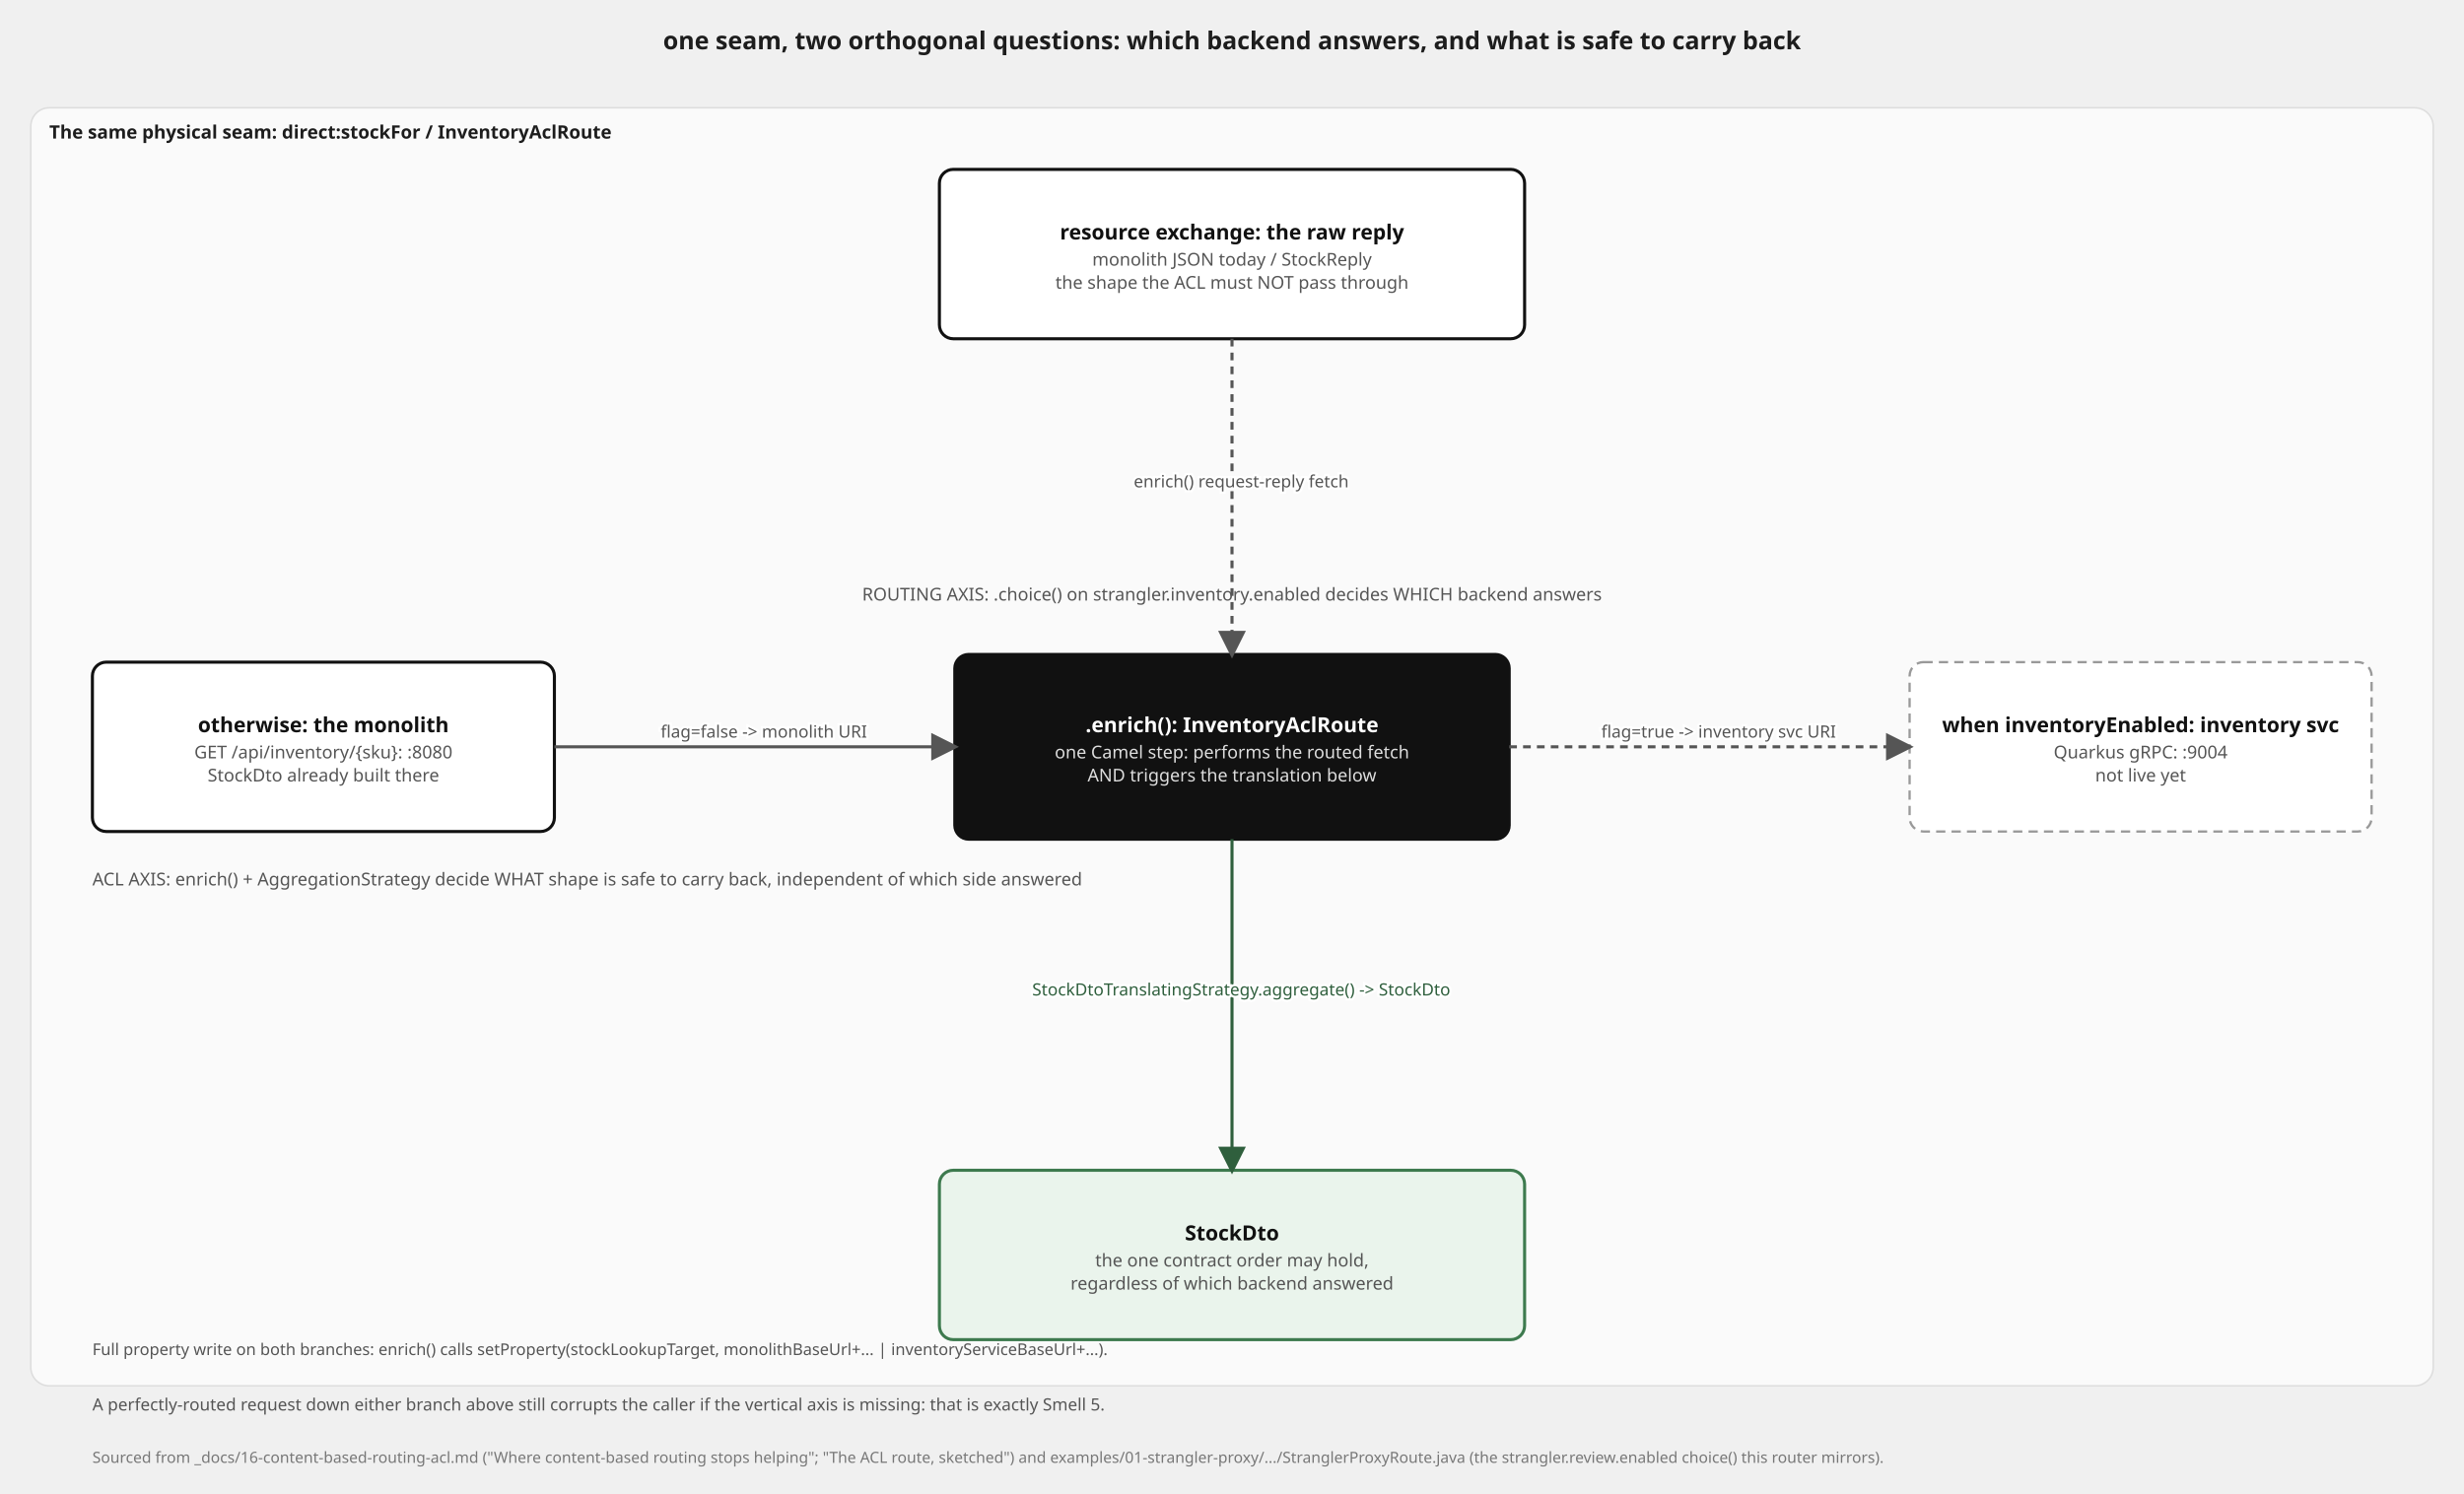
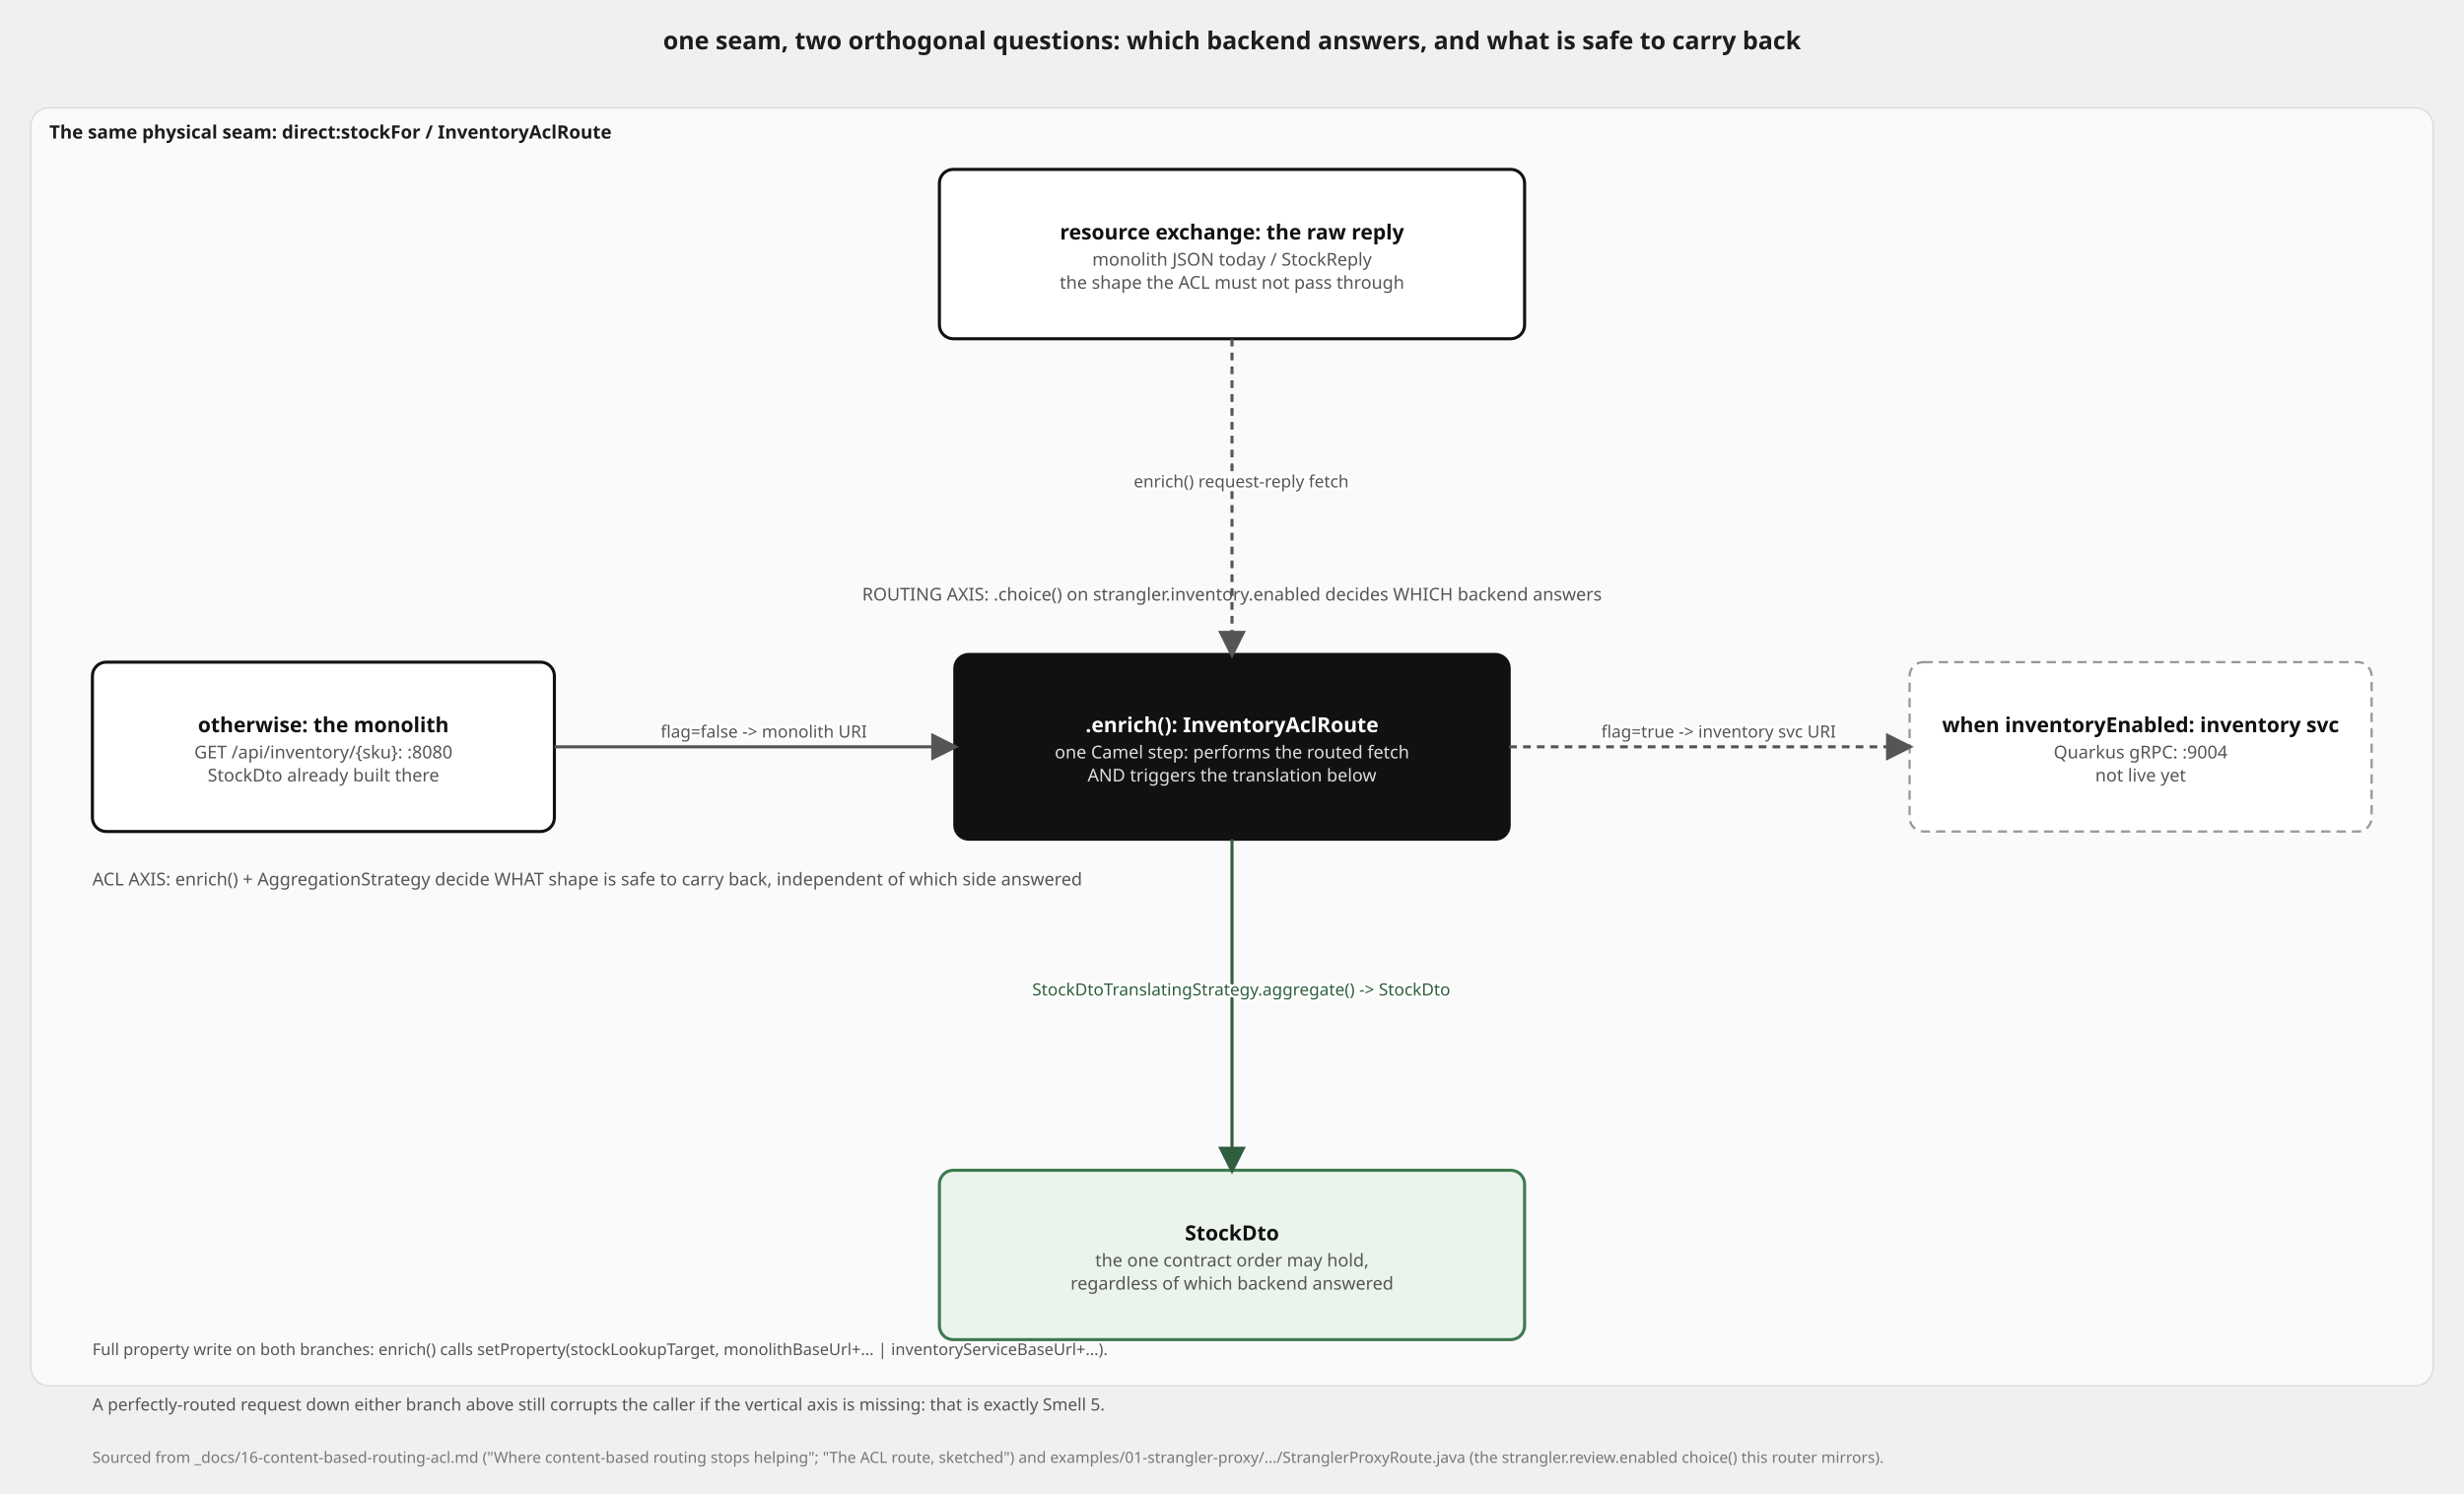
<svg xmlns="http://www.w3.org/2000/svg" viewBox="0 0 1600 970" font-family="'Red Hat Text', system-ui, sans-serif" role="img">
  <defs>
    <marker id="a" viewBox="0 0 10 10" refX="8.5" refY="5" markerWidth="9" markerHeight="9" orient="auto-start-reverse">
      <path d="M0,0 L10,5 L0,10 z" fill="#555" />
    </marker>
    <marker id="am" viewBox="0 0 10 10" refX="8.5" refY="5" markerWidth="9" markerHeight="9" orient="auto-start-reverse">
      <path d="M0,0 L10,5 L0,10 z" fill="#2f5f3d" />
    </marker>
  </defs>
  <rect x="20" y="70" width="1560" height="830" rx="12" fill="#fafafa" stroke="#ddd" />
  <text x="32" y="90" font-size="12" font-weight="700" fill="#1d1d1d">The same physical seam: direct:stockFor / InventoryAclRoute</text>
  <rect x="620.0" y="425.0" width="360" height="120" rx="9" fill="#111111" stroke="#111111" stroke-width="2" />
  <text x="800.0" y="475.5" font-size="13.5" font-weight="700" fill="#ffffff" text-anchor="middle">.enrich(): InventoryAclRoute</text>
  <text x="800.0" y="492.5" font-size="11.5" fill="#dddddd" text-anchor="middle">one Camel step: performs the routed fetch</text>
  <text x="800.0" y="507.5" font-size="11.5" fill="#dddddd" text-anchor="middle">AND triggers the translation below</text>
  <rect x="60" y="430.0" width="300" height="110" rx="9" fill="#ffffff" stroke="#111111" stroke-width="2" />
  <text x="210.0" y="475.5" font-size="13.5" font-weight="700" fill="#111111" text-anchor="middle">otherwise: the monolith</text>
  <text x="210.0" y="492.5" font-size="11.5" fill="#555555" text-anchor="middle">GET /api/inventory/{sku}: :8080</text>
  <text x="210.0" y="507.5" font-size="11.5" fill="#555555" text-anchor="middle">StockDto already built there</text>
  <rect x="1240" y="430.0" width="300" height="110" rx="9" fill="#ffffff" stroke="#999999" stroke-width="1.5" stroke-dasharray="6 4" />
  <text x="1390.0" y="475.5" font-size="13.5" font-weight="700" fill="#111111" text-anchor="middle">when inventoryEnabled: inventory svc</text>
  <text x="1390.0" y="492.5" font-size="11.5" fill="#555555" text-anchor="middle">Quarkus gRPC: :9004</text>
  <text x="1390.0" y="507.5" font-size="11.5" fill="#555555" text-anchor="middle">not live yet</text>
  <rect x="610.0" y="110" width="380" height="110" rx="9" fill="#ffffff" stroke="#111111" stroke-width="2" />
  <text x="800.0" y="155.5" font-size="13.5" font-weight="700" fill="#111111" text-anchor="middle">resource exchange: the raw reply</text>
  <text x="800.0" y="172.5" font-size="11.5" fill="#555555" text-anchor="middle">monolith JSON today / StockReply</text>
-   <text x="800.0" y="187.5" font-size="11.5" fill="#555555" text-anchor="middle">the shape the ACL must NOT pass through</text>
+   <text x="800.0" y="187.5" font-size="11.5" fill="#555555" text-anchor="middle">the shape the ACL must not pass through</text>
  <rect x="610.0" y="760" width="380" height="110" rx="9" fill="#eaf4ec" stroke="#3d7a4e" stroke-width="2" />
  <text x="800.0" y="805.5" font-size="13.5" font-weight="700" fill="#111111" text-anchor="middle">StockDto</text>
  <text x="800.0" y="822.5" font-size="11.5" fill="#555555" text-anchor="middle">the one contract order may hold,</text>
  <text x="800.0" y="837.5" font-size="11.5" fill="#555555" text-anchor="middle">regardless of which backend answered</text>
  <path d="M360.0,485.0 L620.0,485.0" fill="none" stroke="#555" stroke-width="2" marker-end="url(#a)" />
  <text x="496.0" y="479.0" font-size="11" fill="#ffffff" stroke="#ffffff" stroke-width="3" paint-order="stroke" text-anchor="middle">flag=false -&gt; monolith URI</text>
  <text x="496.0" y="479.0" font-size="11" fill="#555" text-anchor="middle">flag=false -&gt; monolith URI</text>
  <path d="M980.0,485.0 L1240.0,485.0" fill="none" stroke="#555" stroke-width="2" stroke-dasharray="5 4" marker-end="url(#a)" />
  <text x="1116.0" y="479.0" font-size="11" fill="#ffffff" stroke="#ffffff" stroke-width="3" paint-order="stroke" text-anchor="middle">flag=true -&gt; inventory svc URI</text>
  <text x="1116.0" y="479.0" font-size="11" fill="#555" text-anchor="middle">flag=true -&gt; inventory svc URI</text>
  <path d="M800.0,220.0 L800.0,425.0" fill="none" stroke="#555" stroke-width="2" stroke-dasharray="5 4" marker-end="url(#a)" />
  <text x="806.0" y="316.5" font-size="11" fill="#ffffff" stroke="#ffffff" stroke-width="3" paint-order="stroke" text-anchor="middle">enrich() request-reply fetch</text>
  <text x="806.0" y="316.5" font-size="11" fill="#555" text-anchor="middle">enrich() request-reply fetch</text>
  <path d="M800.0,545.0 L800.0,760.0" fill="none" stroke="#2f5f3d" stroke-width="2" marker-end="url(#am)" />
  <text x="806.0" y="646.5" font-size="11" fill="#ffffff" stroke="#ffffff" stroke-width="3" paint-order="stroke" text-anchor="middle">StockDtoTranslatingStrategy.aggregate() -&gt; StockDto</text>
  <text x="806.0" y="646.5" font-size="11" fill="#2f5f3d" text-anchor="middle">StockDtoTranslatingStrategy.aggregate() -&gt; StockDto</text>
  <text x="800.0" y="32" font-size="16" fill="#1d1d1d" text-anchor="middle" font-weight="700">one seam, two orthogonal questions: which backend answers, and what is safe to carry back</text>
  <text x="800.0" y="390.0" font-size="11.5" fill="#555555" text-anchor="middle">ROUTING AXIS: .choice() on strangler.inventory.enabled decides WHICH backend answers</text>
  <text x="60" y="575.0" font-size="11.5" fill="#555555" text-anchor="start">ACL AXIS: enrich() + AggregationStrategy decide WHAT shape is safe to carry back, independent of which side answered</text>
  <text x="60" y="880" font-size="10.5" fill="#555555" text-anchor="start">Full property write on both branches: enrich() calls setProperty(stockLookupTarget, monolithBaseUrl+... | inventoryServiceBaseUrl+...).</text>
  <text x="60" y="916" font-size="11" fill="#555555" text-anchor="start">A perfectly-routed request down either branch above still corrupts the caller if the vertical axis is missing: that is exactly Smell 5.</text>
  <text x="60" y="950" font-size="10" fill="#777777" text-anchor="start">Sourced from _docs/16-content-based-routing-acl.md ("Where content-based routing stops helping"; "The ACL route, sketched") and examples/01-strangler-proxy/.../StranglerProxyRoute.java (the strangler.review.enabled choice() this router mirrors).</text>
</svg>
